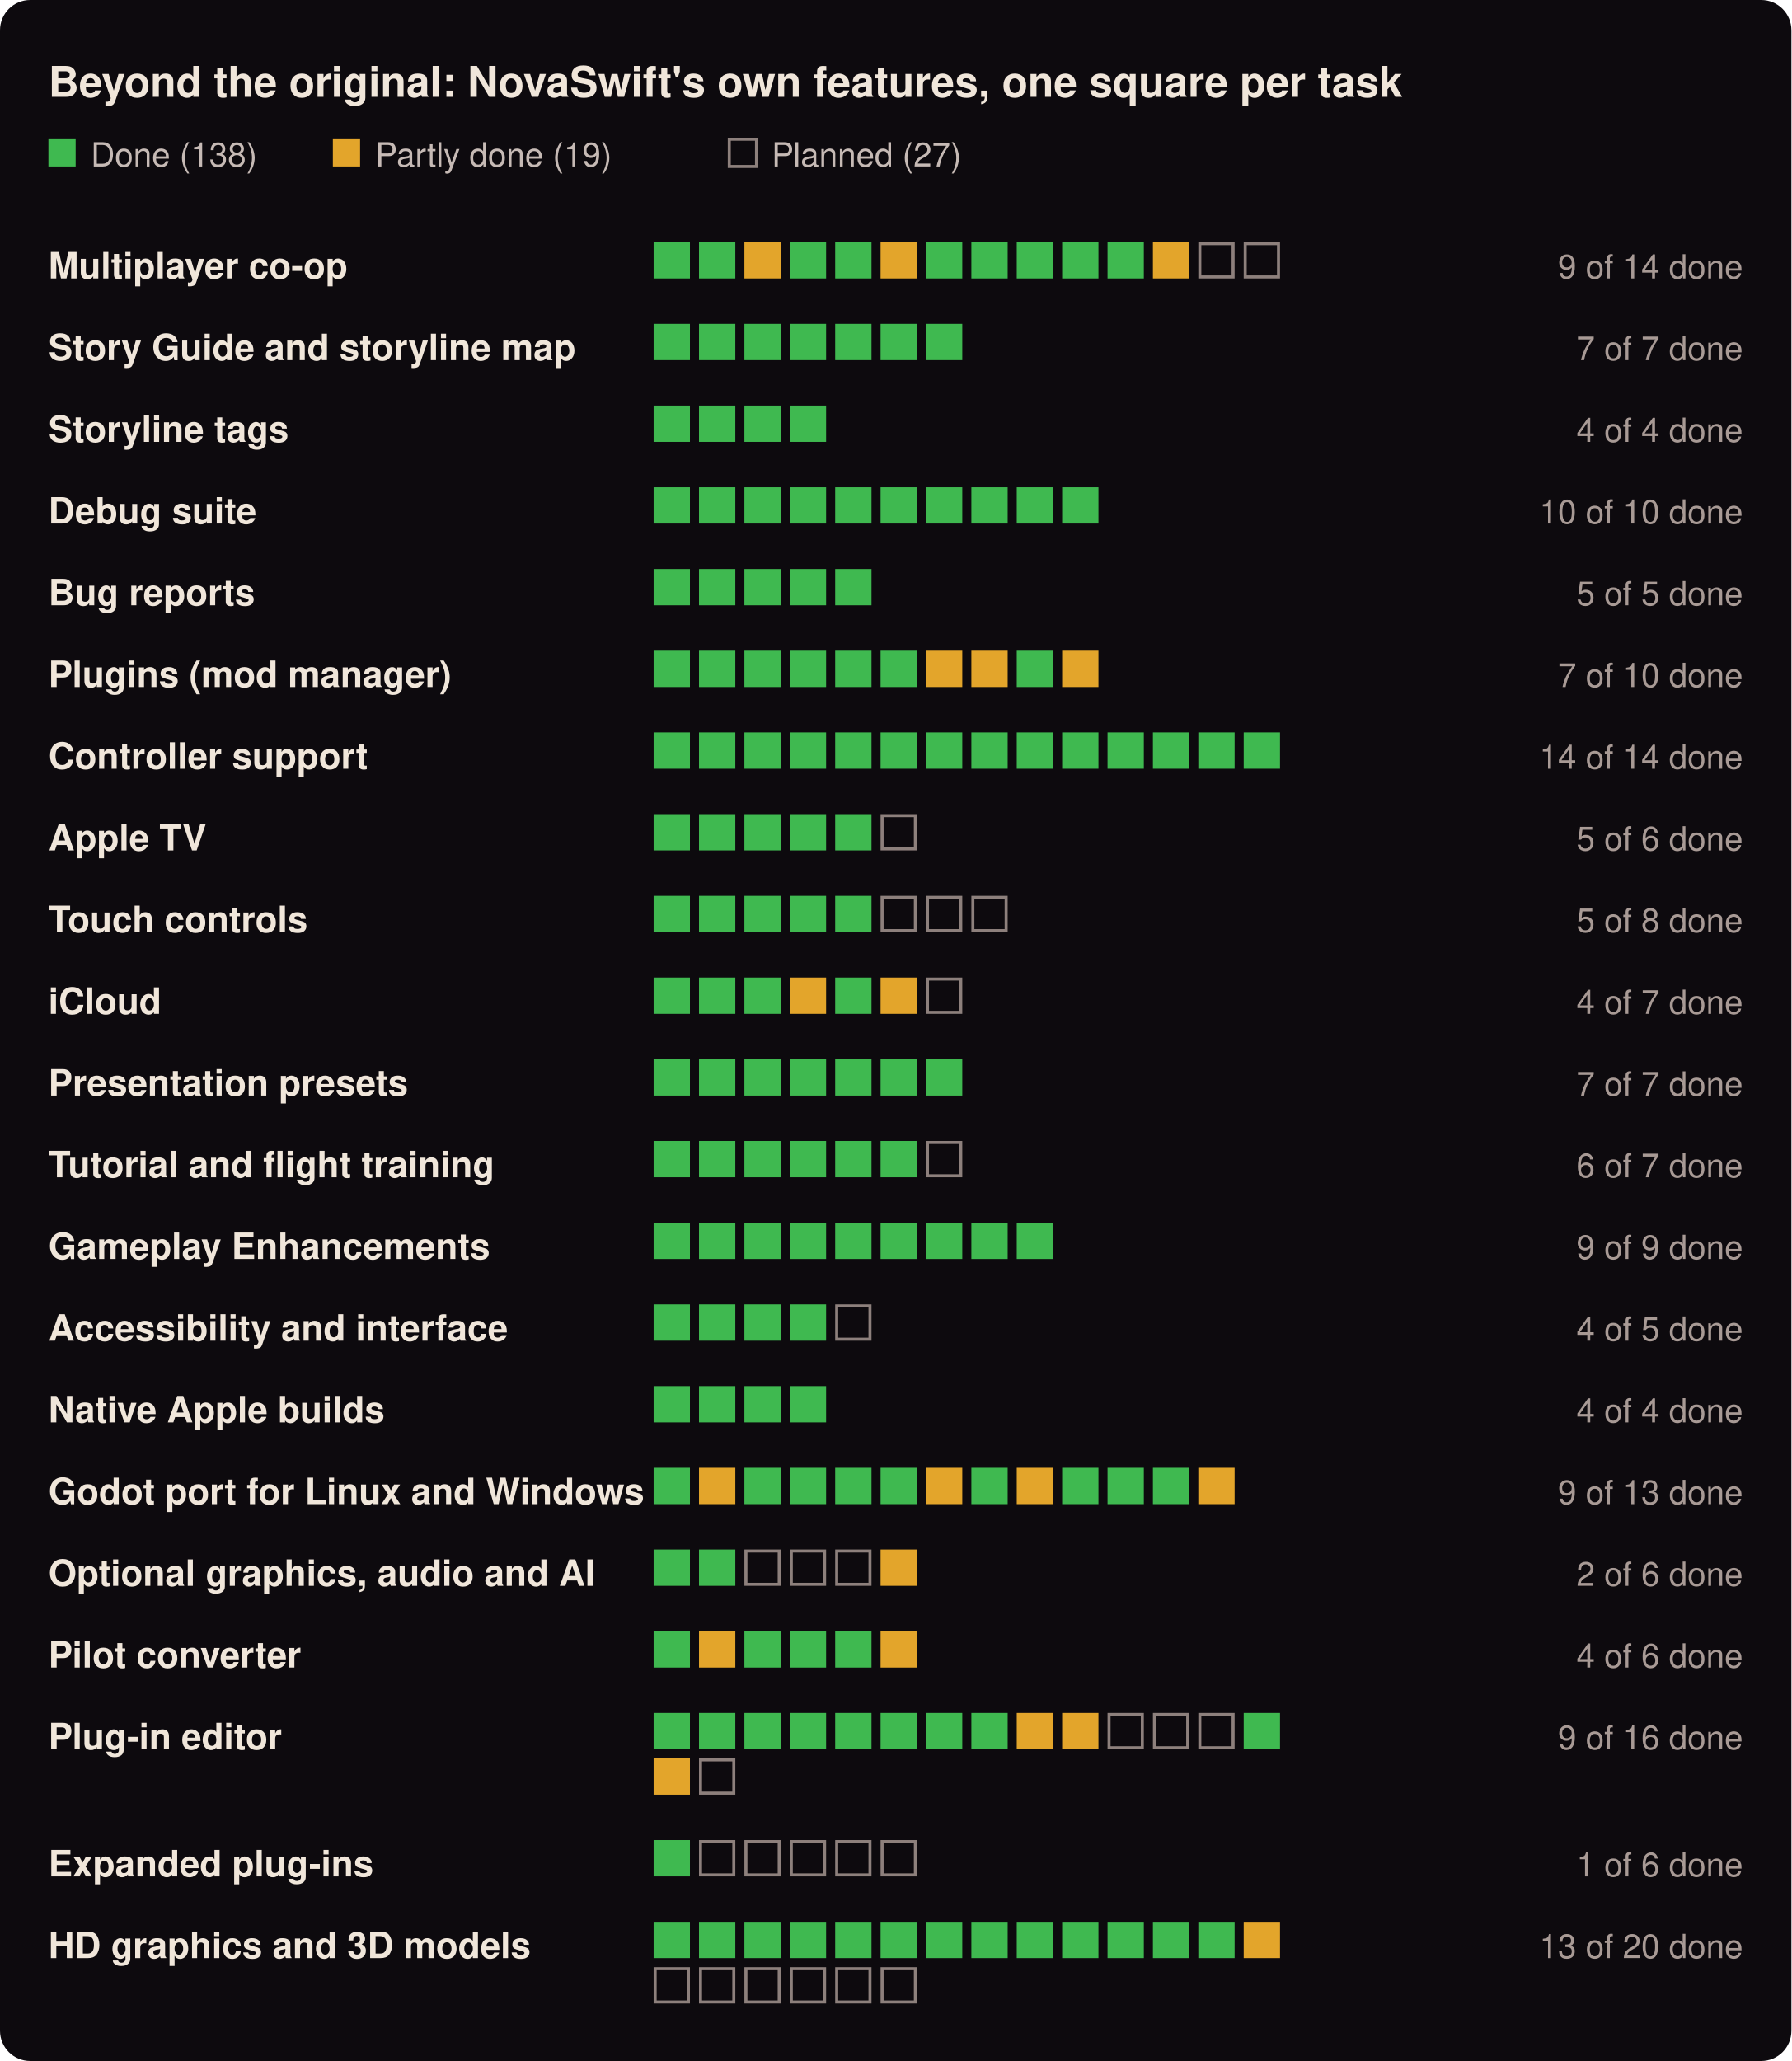
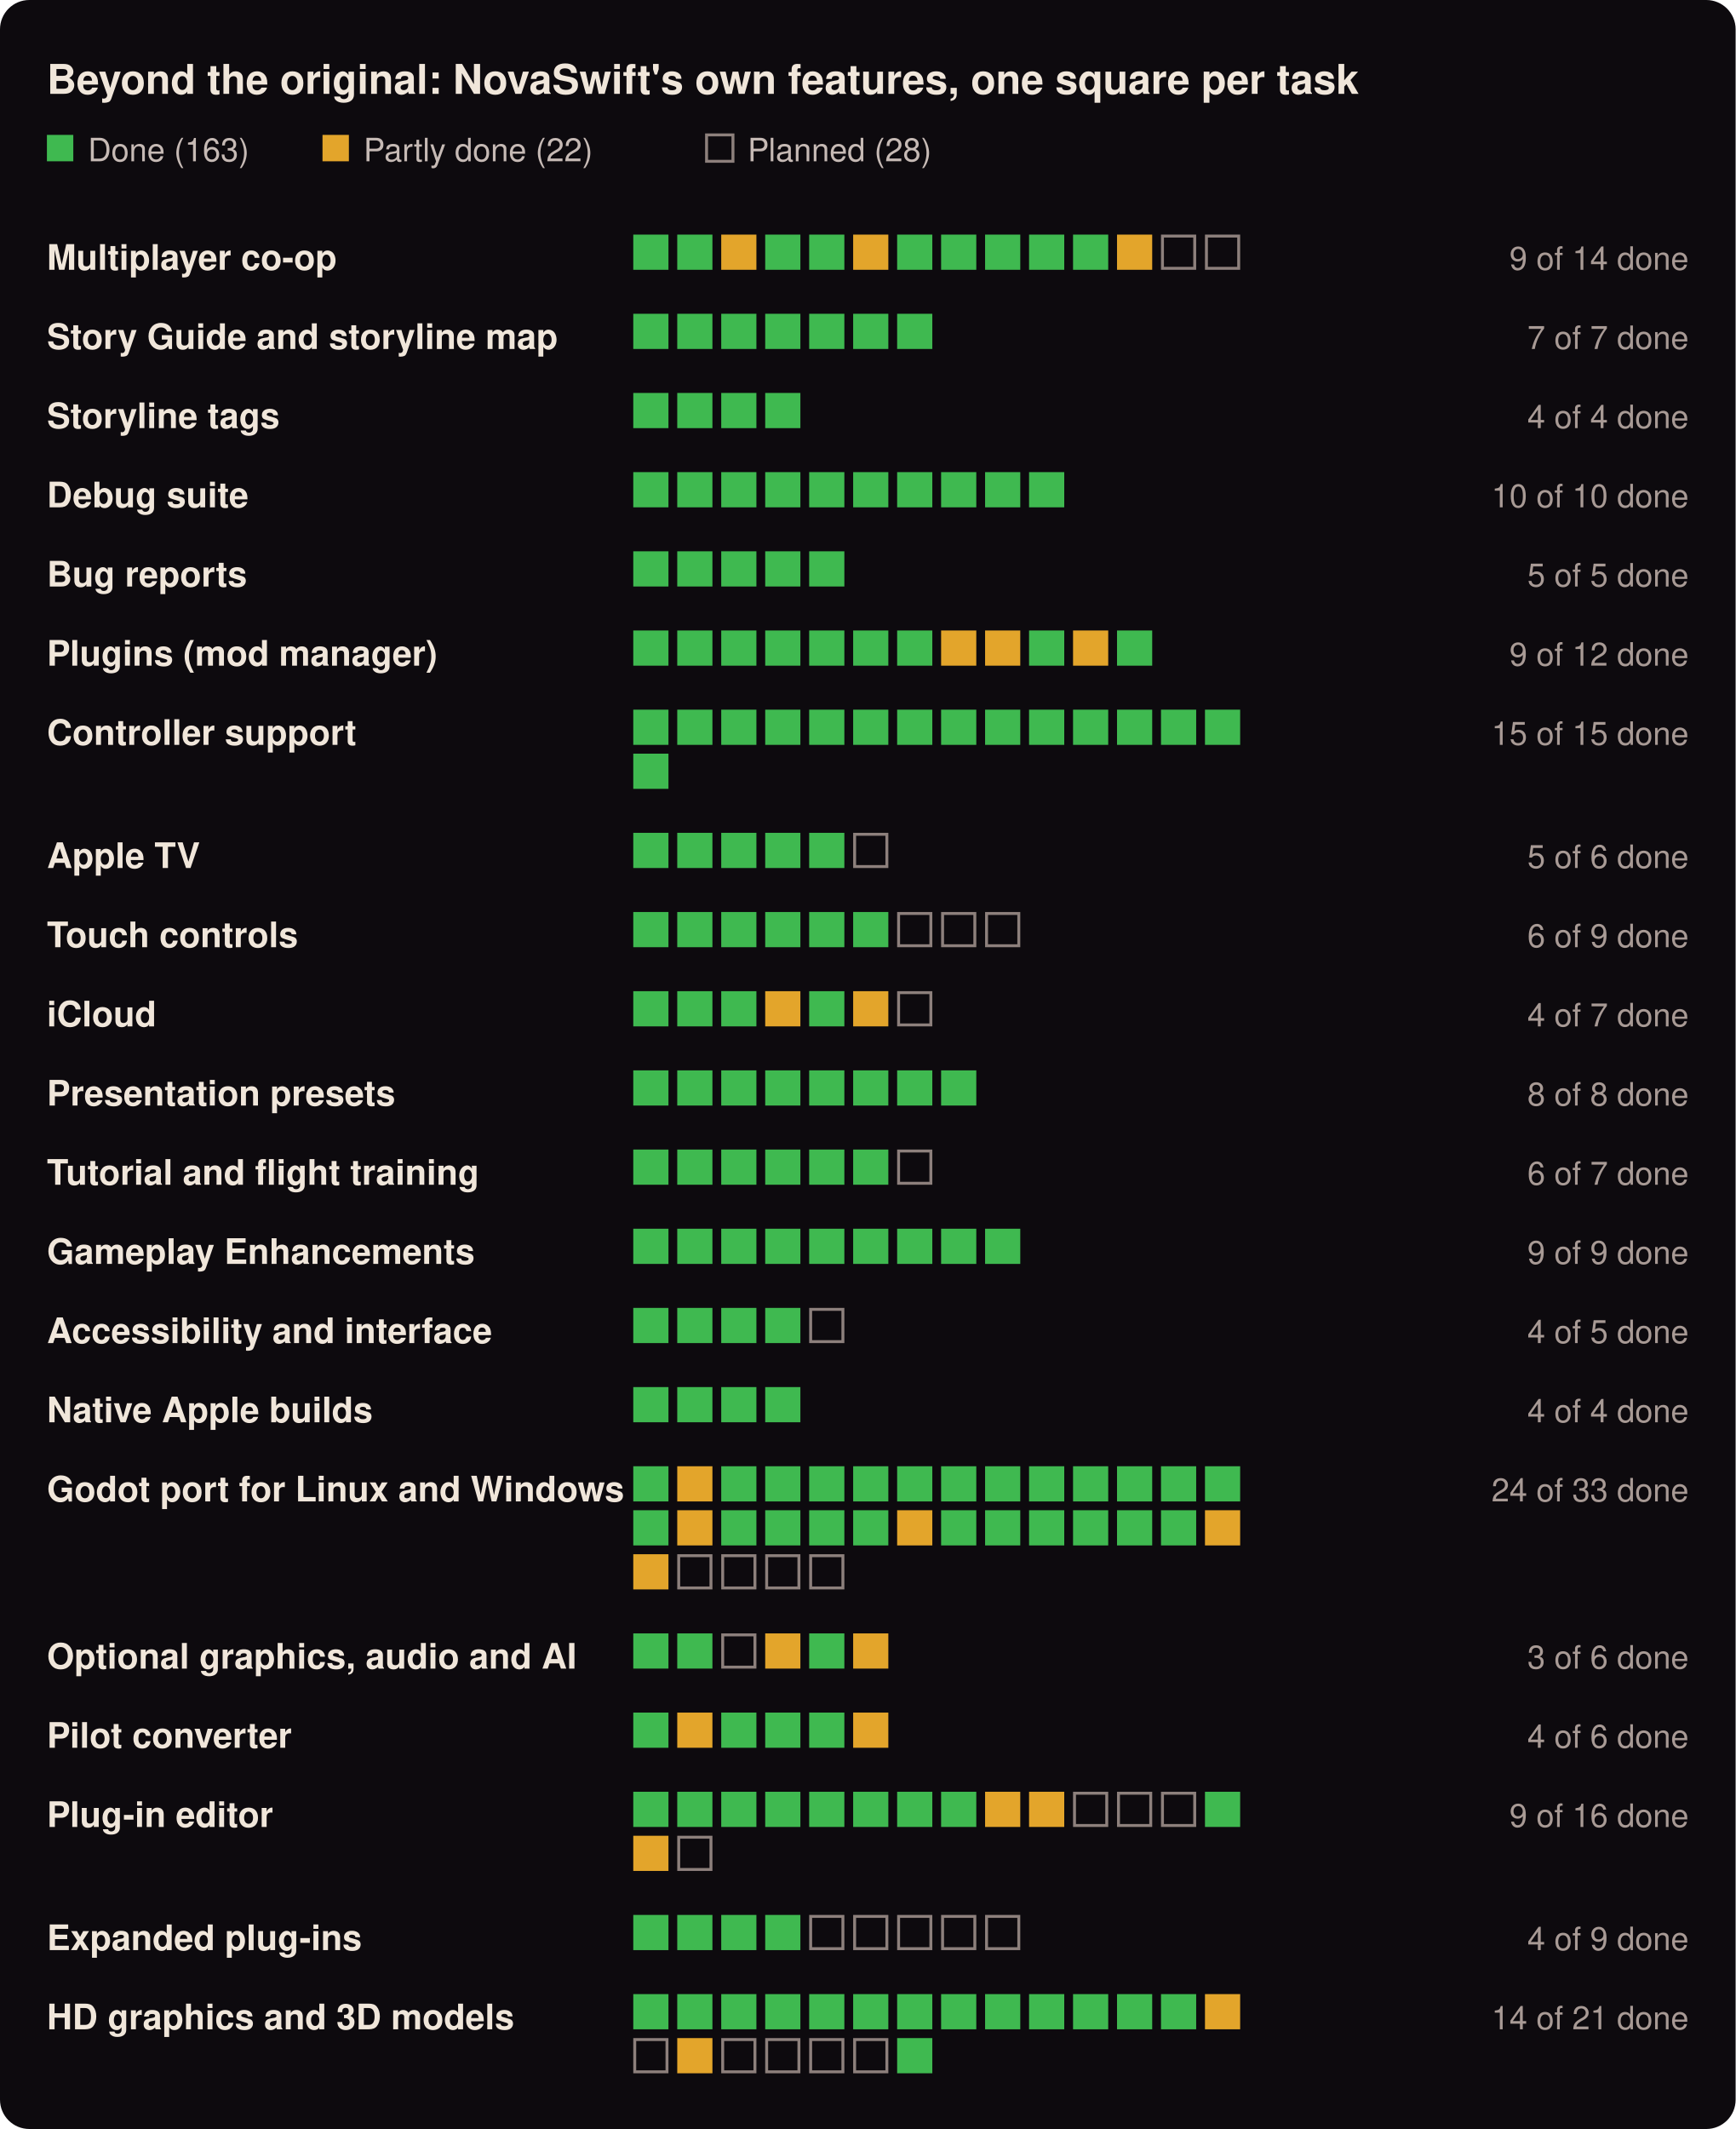
- <svg xmlns="http://www.w3.org/2000/svg" width="592" height="681" viewBox="0 0 592 681" font-family="-apple-system, Segoe UI, Helvetica, Arial, sans-serif">
+ <svg xmlns="http://www.w3.org/2000/svg" width="592" height="726" viewBox="0 0 592 726" font-family="-apple-system, Segoe UI, Helvetica, Arial, sans-serif">
  <style>.h1{font-size:14px;font-weight:600;fill:#f0e6da}.gh{font-size:12px;font-weight:600;fill:#f0e6da}.gn{font-size:11px;fill:#a89a95}.lg{font-size:11px;fill:#c6bab5}</style>
-   <rect width="592" height="681" rx="10" fill="#0d0a0e" />
+   <rect width="592" height="726" rx="10" fill="#0d0a0e" />
  <text x="16" y="32" class="h1">Beyond the original: NovaSwift's own features, one square per task</text>
  <rect x="16" y="46" width="9" height="9" fill="#3fb950" />
-   <text x="30" y="55" class="lg">Done (138)</text>
+   <text x="30" y="55" class="lg">Done (163)</text>
  <rect x="110" y="46" width="9" height="9" fill="#e3a52b" />
-   <text x="124" y="55" class="lg">Partly done (19)</text>
+   <text x="124" y="55" class="lg">Partly done (22)</text>
  <rect x="241" y="46" width="9" height="9" fill="none" stroke="#8d807c" />
-   <text x="255" y="55" class="lg">Planned (27)</text>
+   <text x="255" y="55" class="lg">Planned (28)</text>
  <text x="16" y="92" class="gh">Multiplayer co-op</text>
  <text x="576" y="92" class="gn" text-anchor="end">9 of 14 done</text>
  <rect x="216" y="80" width="12" height="12" fill="#3fb950" />
  <rect x="231" y="80" width="12" height="12" fill="#3fb950" />
  <rect x="246" y="80" width="12" height="12" fill="#e3a52b" />
  <rect x="261" y="80" width="12" height="12" fill="#3fb950" />
  <rect x="276" y="80" width="12" height="12" fill="#3fb950" />
  <rect x="291" y="80" width="12" height="12" fill="#e3a52b" />
  <rect x="306" y="80" width="12" height="12" fill="#3fb950" />
  <rect x="321" y="80" width="12" height="12" fill="#3fb950" />
  <rect x="336" y="80" width="12" height="12" fill="#3fb950" />
  <rect x="351" y="80" width="12" height="12" fill="#3fb950" />
  <rect x="366" y="80" width="12" height="12" fill="#3fb950" />
  <rect x="381" y="80" width="12" height="12" fill="#e3a52b" />
  <rect x="396.5" y="80.5" width="11" height="11" fill="none" stroke="#8d807c" />
  <rect x="411.5" y="80.5" width="11" height="11" fill="none" stroke="#8d807c" />
  <text x="16" y="119" class="gh">Story Guide and storyline map</text>
  <text x="576" y="119" class="gn" text-anchor="end">7 of 7 done</text>
  <rect x="216" y="107" width="12" height="12" fill="#3fb950" />
  <rect x="231" y="107" width="12" height="12" fill="#3fb950" />
  <rect x="246" y="107" width="12" height="12" fill="#3fb950" />
  <rect x="261" y="107" width="12" height="12" fill="#3fb950" />
  <rect x="276" y="107" width="12" height="12" fill="#3fb950" />
  <rect x="291" y="107" width="12" height="12" fill="#3fb950" />
  <rect x="306" y="107" width="12" height="12" fill="#3fb950" />
  <text x="16" y="146" class="gh">Storyline tags</text>
  <text x="576" y="146" class="gn" text-anchor="end">4 of 4 done</text>
  <rect x="216" y="134" width="12" height="12" fill="#3fb950" />
  <rect x="231" y="134" width="12" height="12" fill="#3fb950" />
  <rect x="246" y="134" width="12" height="12" fill="#3fb950" />
  <rect x="261" y="134" width="12" height="12" fill="#3fb950" />
  <text x="16" y="173" class="gh">Debug suite</text>
  <text x="576" y="173" class="gn" text-anchor="end">10 of 10 done</text>
  <rect x="216" y="161" width="12" height="12" fill="#3fb950" />
  <rect x="231" y="161" width="12" height="12" fill="#3fb950" />
  <rect x="246" y="161" width="12" height="12" fill="#3fb950" />
  <rect x="261" y="161" width="12" height="12" fill="#3fb950" />
  <rect x="276" y="161" width="12" height="12" fill="#3fb950" />
  <rect x="291" y="161" width="12" height="12" fill="#3fb950" />
  <rect x="306" y="161" width="12" height="12" fill="#3fb950" />
  <rect x="321" y="161" width="12" height="12" fill="#3fb950" />
  <rect x="336" y="161" width="12" height="12" fill="#3fb950" />
  <rect x="351" y="161" width="12" height="12" fill="#3fb950" />
  <text x="16" y="200" class="gh">Bug reports</text>
  <text x="576" y="200" class="gn" text-anchor="end">5 of 5 done</text>
  <rect x="216" y="188" width="12" height="12" fill="#3fb950" />
  <rect x="231" y="188" width="12" height="12" fill="#3fb950" />
  <rect x="246" y="188" width="12" height="12" fill="#3fb950" />
  <rect x="261" y="188" width="12" height="12" fill="#3fb950" />
  <rect x="276" y="188" width="12" height="12" fill="#3fb950" />
  <text x="16" y="227" class="gh">Plugins (mod manager)</text>
-   <text x="576" y="227" class="gn" text-anchor="end">7 of 10 done</text>
+   <text x="576" y="227" class="gn" text-anchor="end">9 of 12 done</text>
  <rect x="216" y="215" width="12" height="12" fill="#3fb950" />
  <rect x="231" y="215" width="12" height="12" fill="#3fb950" />
  <rect x="246" y="215" width="12" height="12" fill="#3fb950" />
  <rect x="261" y="215" width="12" height="12" fill="#3fb950" />
  <rect x="276" y="215" width="12" height="12" fill="#3fb950" />
  <rect x="291" y="215" width="12" height="12" fill="#3fb950" />
-   <rect x="306" y="215" width="12" height="12" fill="#e3a52b" />
+   <rect x="306" y="215" width="12" height="12" fill="#3fb950" />
  <rect x="321" y="215" width="12" height="12" fill="#e3a52b" />
-   <rect x="336" y="215" width="12" height="12" fill="#3fb950" />
-   <rect x="351" y="215" width="12" height="12" fill="#e3a52b" />
+   <rect x="336" y="215" width="12" height="12" fill="#e3a52b" />
+   <rect x="351" y="215" width="12" height="12" fill="#3fb950" />
+   <rect x="366" y="215" width="12" height="12" fill="#e3a52b" />
+   <rect x="381" y="215" width="12" height="12" fill="#3fb950" />
  <text x="16" y="254" class="gh">Controller support</text>
-   <text x="576" y="254" class="gn" text-anchor="end">14 of 14 done</text>
+   <text x="576" y="254" class="gn" text-anchor="end">15 of 15 done</text>
  <rect x="216" y="242" width="12" height="12" fill="#3fb950" />
  <rect x="231" y="242" width="12" height="12" fill="#3fb950" />
  <rect x="246" y="242" width="12" height="12" fill="#3fb950" />
  <rect x="261" y="242" width="12" height="12" fill="#3fb950" />
  <rect x="276" y="242" width="12" height="12" fill="#3fb950" />
  <rect x="291" y="242" width="12" height="12" fill="#3fb950" />
  <rect x="306" y="242" width="12" height="12" fill="#3fb950" />
  <rect x="321" y="242" width="12" height="12" fill="#3fb950" />
  <rect x="336" y="242" width="12" height="12" fill="#3fb950" />
  <rect x="351" y="242" width="12" height="12" fill="#3fb950" />
  <rect x="366" y="242" width="12" height="12" fill="#3fb950" />
  <rect x="381" y="242" width="12" height="12" fill="#3fb950" />
  <rect x="396" y="242" width="12" height="12" fill="#3fb950" />
  <rect x="411" y="242" width="12" height="12" fill="#3fb950" />
-   <text x="16" y="281" class="gh">Apple TV</text>
-   <text x="576" y="281" class="gn" text-anchor="end">5 of 6 done</text>
-   <rect x="216" y="269" width="12" height="12" fill="#3fb950" />
-   <rect x="231" y="269" width="12" height="12" fill="#3fb950" />
-   <rect x="246" y="269" width="12" height="12" fill="#3fb950" />
-   <rect x="261" y="269" width="12" height="12" fill="#3fb950" />
-   <rect x="276" y="269" width="12" height="12" fill="#3fb950" />
-   <rect x="291.5" y="269.5" width="11" height="11" fill="none" stroke="#8d807c" />
-   <text x="16" y="308" class="gh">Touch controls</text>
-   <text x="576" y="308" class="gn" text-anchor="end">5 of 8 done</text>
-   <rect x="216" y="296" width="12" height="12" fill="#3fb950" />
-   <rect x="231" y="296" width="12" height="12" fill="#3fb950" />
-   <rect x="246" y="296" width="12" height="12" fill="#3fb950" />
-   <rect x="261" y="296" width="12" height="12" fill="#3fb950" />
-   <rect x="276" y="296" width="12" height="12" fill="#3fb950" />
-   <rect x="291.5" y="296.5" width="11" height="11" fill="none" stroke="#8d807c" />
-   <rect x="306.5" y="296.5" width="11" height="11" fill="none" stroke="#8d807c" />
-   <rect x="321.5" y="296.5" width="11" height="11" fill="none" stroke="#8d807c" />
-   <text x="16" y="335" class="gh">iCloud</text>
-   <text x="576" y="335" class="gn" text-anchor="end">4 of 7 done</text>
-   <rect x="216" y="323" width="12" height="12" fill="#3fb950" />
-   <rect x="231" y="323" width="12" height="12" fill="#3fb950" />
-   <rect x="246" y="323" width="12" height="12" fill="#3fb950" />
-   <rect x="261" y="323" width="12" height="12" fill="#e3a52b" />
-   <rect x="276" y="323" width="12" height="12" fill="#3fb950" />
-   <rect x="291" y="323" width="12" height="12" fill="#e3a52b" />
-   <rect x="306.5" y="323.5" width="11" height="11" fill="none" stroke="#8d807c" />
-   <text x="16" y="362" class="gh">Presentation presets</text>
-   <text x="576" y="362" class="gn" text-anchor="end">7 of 7 done</text>
-   <rect x="216" y="350" width="12" height="12" fill="#3fb950" />
-   <rect x="231" y="350" width="12" height="12" fill="#3fb950" />
-   <rect x="246" y="350" width="12" height="12" fill="#3fb950" />
-   <rect x="261" y="350" width="12" height="12" fill="#3fb950" />
-   <rect x="276" y="350" width="12" height="12" fill="#3fb950" />
-   <rect x="291" y="350" width="12" height="12" fill="#3fb950" />
-   <rect x="306" y="350" width="12" height="12" fill="#3fb950" />
-   <text x="16" y="389" class="gh">Tutorial and flight training</text>
-   <text x="576" y="389" class="gn" text-anchor="end">6 of 7 done</text>
-   <rect x="216" y="377" width="12" height="12" fill="#3fb950" />
-   <rect x="231" y="377" width="12" height="12" fill="#3fb950" />
-   <rect x="246" y="377" width="12" height="12" fill="#3fb950" />
-   <rect x="261" y="377" width="12" height="12" fill="#3fb950" />
-   <rect x="276" y="377" width="12" height="12" fill="#3fb950" />
-   <rect x="291" y="377" width="12" height="12" fill="#3fb950" />
-   <rect x="306.5" y="377.5" width="11" height="11" fill="none" stroke="#8d807c" />
-   <text x="16" y="416" class="gh">Gameplay Enhancements</text>
-   <text x="576" y="416" class="gn" text-anchor="end">9 of 9 done</text>
-   <rect x="216" y="404" width="12" height="12" fill="#3fb950" />
-   <rect x="231" y="404" width="12" height="12" fill="#3fb950" />
-   <rect x="246" y="404" width="12" height="12" fill="#3fb950" />
-   <rect x="261" y="404" width="12" height="12" fill="#3fb950" />
-   <rect x="276" y="404" width="12" height="12" fill="#3fb950" />
-   <rect x="291" y="404" width="12" height="12" fill="#3fb950" />
-   <rect x="306" y="404" width="12" height="12" fill="#3fb950" />
-   <rect x="321" y="404" width="12" height="12" fill="#3fb950" />
-   <rect x="336" y="404" width="12" height="12" fill="#3fb950" />
-   <text x="16" y="443" class="gh">Accessibility and interface</text>
-   <text x="576" y="443" class="gn" text-anchor="end">4 of 5 done</text>
-   <rect x="216" y="431" width="12" height="12" fill="#3fb950" />
-   <rect x="231" y="431" width="12" height="12" fill="#3fb950" />
-   <rect x="246" y="431" width="12" height="12" fill="#3fb950" />
-   <rect x="261" y="431" width="12" height="12" fill="#3fb950" />
-   <rect x="276.5" y="431.5" width="11" height="11" fill="none" stroke="#8d807c" />
-   <text x="16" y="470" class="gh">Native Apple builds</text>
-   <text x="576" y="470" class="gn" text-anchor="end">4 of 4 done</text>
-   <rect x="216" y="458" width="12" height="12" fill="#3fb950" />
-   <rect x="231" y="458" width="12" height="12" fill="#3fb950" />
-   <rect x="246" y="458" width="12" height="12" fill="#3fb950" />
-   <rect x="261" y="458" width="12" height="12" fill="#3fb950" />
-   <text x="16" y="497" class="gh">Godot port for Linux and Windows</text>
-   <text x="576" y="497" class="gn" text-anchor="end">9 of 13 done</text>
-   <rect x="216" y="485" width="12" height="12" fill="#3fb950" />
-   <rect x="231" y="485" width="12" height="12" fill="#e3a52b" />
-   <rect x="246" y="485" width="12" height="12" fill="#3fb950" />
-   <rect x="261" y="485" width="12" height="12" fill="#3fb950" />
-   <rect x="276" y="485" width="12" height="12" fill="#3fb950" />
-   <rect x="291" y="485" width="12" height="12" fill="#3fb950" />
-   <rect x="306" y="485" width="12" height="12" fill="#e3a52b" />
-   <rect x="321" y="485" width="12" height="12" fill="#3fb950" />
-   <rect x="336" y="485" width="12" height="12" fill="#e3a52b" />
-   <rect x="351" y="485" width="12" height="12" fill="#3fb950" />
-   <rect x="366" y="485" width="12" height="12" fill="#3fb950" />
-   <rect x="381" y="485" width="12" height="12" fill="#3fb950" />
-   <rect x="396" y="485" width="12" height="12" fill="#e3a52b" />
-   <text x="16" y="524" class="gh">Optional graphics, audio and AI</text>
-   <text x="576" y="524" class="gn" text-anchor="end">2 of 6 done</text>
-   <rect x="216" y="512" width="12" height="12" fill="#3fb950" />
-   <rect x="231" y="512" width="12" height="12" fill="#3fb950" />
-   <rect x="246.5" y="512.5" width="11" height="11" fill="none" stroke="#8d807c" />
-   <rect x="261.5" y="512.5" width="11" height="11" fill="none" stroke="#8d807c" />
-   <rect x="276.5" y="512.5" width="11" height="11" fill="none" stroke="#8d807c" />
-   <rect x="291" y="512" width="12" height="12" fill="#e3a52b" />
-   <text x="16" y="551" class="gh">Pilot converter</text>
-   <text x="576" y="551" class="gn" text-anchor="end">4 of 6 done</text>
-   <rect x="216" y="539" width="12" height="12" fill="#3fb950" />
-   <rect x="231" y="539" width="12" height="12" fill="#e3a52b" />
-   <rect x="246" y="539" width="12" height="12" fill="#3fb950" />
-   <rect x="261" y="539" width="12" height="12" fill="#3fb950" />
-   <rect x="276" y="539" width="12" height="12" fill="#3fb950" />
-   <rect x="291" y="539" width="12" height="12" fill="#e3a52b" />
-   <text x="16" y="578" class="gh">Plug-in editor</text>
-   <text x="576" y="578" class="gn" text-anchor="end">9 of 16 done</text>
-   <rect x="216" y="566" width="12" height="12" fill="#3fb950" />
-   <rect x="231" y="566" width="12" height="12" fill="#3fb950" />
-   <rect x="246" y="566" width="12" height="12" fill="#3fb950" />
-   <rect x="261" y="566" width="12" height="12" fill="#3fb950" />
-   <rect x="276" y="566" width="12" height="12" fill="#3fb950" />
-   <rect x="291" y="566" width="12" height="12" fill="#3fb950" />
-   <rect x="306" y="566" width="12" height="12" fill="#3fb950" />
-   <rect x="321" y="566" width="12" height="12" fill="#3fb950" />
-   <rect x="336" y="566" width="12" height="12" fill="#e3a52b" />
-   <rect x="351" y="566" width="12" height="12" fill="#e3a52b" />
-   <rect x="366.5" y="566.5" width="11" height="11" fill="none" stroke="#8d807c" />
-   <rect x="381.5" y="566.5" width="11" height="11" fill="none" stroke="#8d807c" />
-   <rect x="396.5" y="566.5" width="11" height="11" fill="none" stroke="#8d807c" />
-   <rect x="411" y="566" width="12" height="12" fill="#3fb950" />
-   <rect x="216" y="581" width="12" height="12" fill="#e3a52b" />
-   <rect x="231.5" y="581.5" width="11" height="11" fill="none" stroke="#8d807c" />
-   <text x="16" y="620" class="gh">Expanded plug-ins</text>
-   <text x="576" y="620" class="gn" text-anchor="end">1 of 6 done</text>
-   <rect x="216" y="608" width="12" height="12" fill="#3fb950" />
-   <rect x="231.5" y="608.5" width="11" height="11" fill="none" stroke="#8d807c" />
-   <rect x="246.5" y="608.5" width="11" height="11" fill="none" stroke="#8d807c" />
-   <rect x="261.5" y="608.5" width="11" height="11" fill="none" stroke="#8d807c" />
-   <rect x="276.5" y="608.5" width="11" height="11" fill="none" stroke="#8d807c" />
-   <rect x="291.5" y="608.5" width="11" height="11" fill="none" stroke="#8d807c" />
-   <text x="16" y="647" class="gh">HD graphics and 3D models</text>
-   <text x="576" y="647" class="gn" text-anchor="end">13 of 20 done</text>
-   <rect x="216" y="635" width="12" height="12" fill="#3fb950" />
-   <rect x="231" y="635" width="12" height="12" fill="#3fb950" />
-   <rect x="246" y="635" width="12" height="12" fill="#3fb950" />
-   <rect x="261" y="635" width="12" height="12" fill="#3fb950" />
-   <rect x="276" y="635" width="12" height="12" fill="#3fb950" />
-   <rect x="291" y="635" width="12" height="12" fill="#3fb950" />
-   <rect x="306" y="635" width="12" height="12" fill="#3fb950" />
-   <rect x="321" y="635" width="12" height="12" fill="#3fb950" />
-   <rect x="336" y="635" width="12" height="12" fill="#3fb950" />
-   <rect x="351" y="635" width="12" height="12" fill="#3fb950" />
-   <rect x="366" y="635" width="12" height="12" fill="#3fb950" />
-   <rect x="381" y="635" width="12" height="12" fill="#3fb950" />
-   <rect x="396" y="635" width="12" height="12" fill="#3fb950" />
-   <rect x="411" y="635" width="12" height="12" fill="#e3a52b" />
-   <rect x="216.5" y="650.5" width="11" height="11" fill="none" stroke="#8d807c" />
-   <rect x="231.5" y="650.5" width="11" height="11" fill="none" stroke="#8d807c" />
-   <rect x="246.5" y="650.5" width="11" height="11" fill="none" stroke="#8d807c" />
-   <rect x="261.5" y="650.5" width="11" height="11" fill="none" stroke="#8d807c" />
-   <rect x="276.5" y="650.5" width="11" height="11" fill="none" stroke="#8d807c" />
-   <rect x="291.5" y="650.5" width="11" height="11" fill="none" stroke="#8d807c" />
+   <rect x="216" y="257" width="12" height="12" fill="#3fb950" />
+   <text x="16" y="296" class="gh">Apple TV</text>
+   <text x="576" y="296" class="gn" text-anchor="end">5 of 6 done</text>
+   <rect x="216" y="284" width="12" height="12" fill="#3fb950" />
+   <rect x="231" y="284" width="12" height="12" fill="#3fb950" />
+   <rect x="246" y="284" width="12" height="12" fill="#3fb950" />
+   <rect x="261" y="284" width="12" height="12" fill="#3fb950" />
+   <rect x="276" y="284" width="12" height="12" fill="#3fb950" />
+   <rect x="291.5" y="284.5" width="11" height="11" fill="none" stroke="#8d807c" />
+   <text x="16" y="323" class="gh">Touch controls</text>
+   <text x="576" y="323" class="gn" text-anchor="end">6 of 9 done</text>
+   <rect x="216" y="311" width="12" height="12" fill="#3fb950" />
+   <rect x="231" y="311" width="12" height="12" fill="#3fb950" />
+   <rect x="246" y="311" width="12" height="12" fill="#3fb950" />
+   <rect x="261" y="311" width="12" height="12" fill="#3fb950" />
+   <rect x="276" y="311" width="12" height="12" fill="#3fb950" />
+   <rect x="291" y="311" width="12" height="12" fill="#3fb950" />
+   <rect x="306.5" y="311.5" width="11" height="11" fill="none" stroke="#8d807c" />
+   <rect x="321.5" y="311.5" width="11" height="11" fill="none" stroke="#8d807c" />
+   <rect x="336.5" y="311.5" width="11" height="11" fill="none" stroke="#8d807c" />
+   <text x="16" y="350" class="gh">iCloud</text>
+   <text x="576" y="350" class="gn" text-anchor="end">4 of 7 done</text>
+   <rect x="216" y="338" width="12" height="12" fill="#3fb950" />
+   <rect x="231" y="338" width="12" height="12" fill="#3fb950" />
+   <rect x="246" y="338" width="12" height="12" fill="#3fb950" />
+   <rect x="261" y="338" width="12" height="12" fill="#e3a52b" />
+   <rect x="276" y="338" width="12" height="12" fill="#3fb950" />
+   <rect x="291" y="338" width="12" height="12" fill="#e3a52b" />
+   <rect x="306.5" y="338.5" width="11" height="11" fill="none" stroke="#8d807c" />
+   <text x="16" y="377" class="gh">Presentation presets</text>
+   <text x="576" y="377" class="gn" text-anchor="end">8 of 8 done</text>
+   <rect x="216" y="365" width="12" height="12" fill="#3fb950" />
+   <rect x="231" y="365" width="12" height="12" fill="#3fb950" />
+   <rect x="246" y="365" width="12" height="12" fill="#3fb950" />
+   <rect x="261" y="365" width="12" height="12" fill="#3fb950" />
+   <rect x="276" y="365" width="12" height="12" fill="#3fb950" />
+   <rect x="291" y="365" width="12" height="12" fill="#3fb950" />
+   <rect x="306" y="365" width="12" height="12" fill="#3fb950" />
+   <rect x="321" y="365" width="12" height="12" fill="#3fb950" />
+   <text x="16" y="404" class="gh">Tutorial and flight training</text>
+   <text x="576" y="404" class="gn" text-anchor="end">6 of 7 done</text>
+   <rect x="216" y="392" width="12" height="12" fill="#3fb950" />
+   <rect x="231" y="392" width="12" height="12" fill="#3fb950" />
+   <rect x="246" y="392" width="12" height="12" fill="#3fb950" />
+   <rect x="261" y="392" width="12" height="12" fill="#3fb950" />
+   <rect x="276" y="392" width="12" height="12" fill="#3fb950" />
+   <rect x="291" y="392" width="12" height="12" fill="#3fb950" />
+   <rect x="306.5" y="392.5" width="11" height="11" fill="none" stroke="#8d807c" />
+   <text x="16" y="431" class="gh">Gameplay Enhancements</text>
+   <text x="576" y="431" class="gn" text-anchor="end">9 of 9 done</text>
+   <rect x="216" y="419" width="12" height="12" fill="#3fb950" />
+   <rect x="231" y="419" width="12" height="12" fill="#3fb950" />
+   <rect x="246" y="419" width="12" height="12" fill="#3fb950" />
+   <rect x="261" y="419" width="12" height="12" fill="#3fb950" />
+   <rect x="276" y="419" width="12" height="12" fill="#3fb950" />
+   <rect x="291" y="419" width="12" height="12" fill="#3fb950" />
+   <rect x="306" y="419" width="12" height="12" fill="#3fb950" />
+   <rect x="321" y="419" width="12" height="12" fill="#3fb950" />
+   <rect x="336" y="419" width="12" height="12" fill="#3fb950" />
+   <text x="16" y="458" class="gh">Accessibility and interface</text>
+   <text x="576" y="458" class="gn" text-anchor="end">4 of 5 done</text>
+   <rect x="216" y="446" width="12" height="12" fill="#3fb950" />
+   <rect x="231" y="446" width="12" height="12" fill="#3fb950" />
+   <rect x="246" y="446" width="12" height="12" fill="#3fb950" />
+   <rect x="261" y="446" width="12" height="12" fill="#3fb950" />
+   <rect x="276.5" y="446.5" width="11" height="11" fill="none" stroke="#8d807c" />
+   <text x="16" y="485" class="gh">Native Apple builds</text>
+   <text x="576" y="485" class="gn" text-anchor="end">4 of 4 done</text>
+   <rect x="216" y="473" width="12" height="12" fill="#3fb950" />
+   <rect x="231" y="473" width="12" height="12" fill="#3fb950" />
+   <rect x="246" y="473" width="12" height="12" fill="#3fb950" />
+   <rect x="261" y="473" width="12" height="12" fill="#3fb950" />
+   <text x="16" y="512" class="gh">Godot port for Linux and Windows</text>
+   <text x="576" y="512" class="gn" text-anchor="end">24 of 33 done</text>
+   <rect x="216" y="500" width="12" height="12" fill="#3fb950" />
+   <rect x="231" y="500" width="12" height="12" fill="#e3a52b" />
+   <rect x="246" y="500" width="12" height="12" fill="#3fb950" />
+   <rect x="261" y="500" width="12" height="12" fill="#3fb950" />
+   <rect x="276" y="500" width="12" height="12" fill="#3fb950" />
+   <rect x="291" y="500" width="12" height="12" fill="#3fb950" />
+   <rect x="306" y="500" width="12" height="12" fill="#3fb950" />
+   <rect x="321" y="500" width="12" height="12" fill="#3fb950" />
+   <rect x="336" y="500" width="12" height="12" fill="#3fb950" />
+   <rect x="351" y="500" width="12" height="12" fill="#3fb950" />
+   <rect x="366" y="500" width="12" height="12" fill="#3fb950" />
+   <rect x="381" y="500" width="12" height="12" fill="#3fb950" />
+   <rect x="396" y="500" width="12" height="12" fill="#3fb950" />
+   <rect x="411" y="500" width="12" height="12" fill="#3fb950" />
+   <rect x="216" y="515" width="12" height="12" fill="#3fb950" />
+   <rect x="231" y="515" width="12" height="12" fill="#e3a52b" />
+   <rect x="246" y="515" width="12" height="12" fill="#3fb950" />
+   <rect x="261" y="515" width="12" height="12" fill="#3fb950" />
+   <rect x="276" y="515" width="12" height="12" fill="#3fb950" />
+   <rect x="291" y="515" width="12" height="12" fill="#3fb950" />
+   <rect x="306" y="515" width="12" height="12" fill="#e3a52b" />
+   <rect x="321" y="515" width="12" height="12" fill="#3fb950" />
+   <rect x="336" y="515" width="12" height="12" fill="#3fb950" />
+   <rect x="351" y="515" width="12" height="12" fill="#3fb950" />
+   <rect x="366" y="515" width="12" height="12" fill="#3fb950" />
+   <rect x="381" y="515" width="12" height="12" fill="#3fb950" />
+   <rect x="396" y="515" width="12" height="12" fill="#3fb950" />
+   <rect x="411" y="515" width="12" height="12" fill="#e3a52b" />
+   <rect x="216" y="530" width="12" height="12" fill="#e3a52b" />
+   <rect x="231.5" y="530.5" width="11" height="11" fill="none" stroke="#8d807c" />
+   <rect x="246.5" y="530.5" width="11" height="11" fill="none" stroke="#8d807c" />
+   <rect x="261.5" y="530.5" width="11" height="11" fill="none" stroke="#8d807c" />
+   <rect x="276.5" y="530.5" width="11" height="11" fill="none" stroke="#8d807c" />
+   <text x="16" y="569" class="gh">Optional graphics, audio and AI</text>
+   <text x="576" y="569" class="gn" text-anchor="end">3 of 6 done</text>
+   <rect x="216" y="557" width="12" height="12" fill="#3fb950" />
+   <rect x="231" y="557" width="12" height="12" fill="#3fb950" />
+   <rect x="246.5" y="557.5" width="11" height="11" fill="none" stroke="#8d807c" />
+   <rect x="261" y="557" width="12" height="12" fill="#e3a52b" />
+   <rect x="276" y="557" width="12" height="12" fill="#3fb950" />
+   <rect x="291" y="557" width="12" height="12" fill="#e3a52b" />
+   <text x="16" y="596" class="gh">Pilot converter</text>
+   <text x="576" y="596" class="gn" text-anchor="end">4 of 6 done</text>
+   <rect x="216" y="584" width="12" height="12" fill="#3fb950" />
+   <rect x="231" y="584" width="12" height="12" fill="#e3a52b" />
+   <rect x="246" y="584" width="12" height="12" fill="#3fb950" />
+   <rect x="261" y="584" width="12" height="12" fill="#3fb950" />
+   <rect x="276" y="584" width="12" height="12" fill="#3fb950" />
+   <rect x="291" y="584" width="12" height="12" fill="#e3a52b" />
+   <text x="16" y="623" class="gh">Plug-in editor</text>
+   <text x="576" y="623" class="gn" text-anchor="end">9 of 16 done</text>
+   <rect x="216" y="611" width="12" height="12" fill="#3fb950" />
+   <rect x="231" y="611" width="12" height="12" fill="#3fb950" />
+   <rect x="246" y="611" width="12" height="12" fill="#3fb950" />
+   <rect x="261" y="611" width="12" height="12" fill="#3fb950" />
+   <rect x="276" y="611" width="12" height="12" fill="#3fb950" />
+   <rect x="291" y="611" width="12" height="12" fill="#3fb950" />
+   <rect x="306" y="611" width="12" height="12" fill="#3fb950" />
+   <rect x="321" y="611" width="12" height="12" fill="#3fb950" />
+   <rect x="336" y="611" width="12" height="12" fill="#e3a52b" />
+   <rect x="351" y="611" width="12" height="12" fill="#e3a52b" />
+   <rect x="366.5" y="611.5" width="11" height="11" fill="none" stroke="#8d807c" />
+   <rect x="381.5" y="611.5" width="11" height="11" fill="none" stroke="#8d807c" />
+   <rect x="396.5" y="611.5" width="11" height="11" fill="none" stroke="#8d807c" />
+   <rect x="411" y="611" width="12" height="12" fill="#3fb950" />
+   <rect x="216" y="626" width="12" height="12" fill="#e3a52b" />
+   <rect x="231.5" y="626.5" width="11" height="11" fill="none" stroke="#8d807c" />
+   <text x="16" y="665" class="gh">Expanded plug-ins</text>
+   <text x="576" y="665" class="gn" text-anchor="end">4 of 9 done</text>
+   <rect x="216" y="653" width="12" height="12" fill="#3fb950" />
+   <rect x="231" y="653" width="12" height="12" fill="#3fb950" />
+   <rect x="246" y="653" width="12" height="12" fill="#3fb950" />
+   <rect x="261" y="653" width="12" height="12" fill="#3fb950" />
+   <rect x="276.5" y="653.5" width="11" height="11" fill="none" stroke="#8d807c" />
+   <rect x="291.5" y="653.5" width="11" height="11" fill="none" stroke="#8d807c" />
+   <rect x="306.5" y="653.5" width="11" height="11" fill="none" stroke="#8d807c" />
+   <rect x="321.5" y="653.5" width="11" height="11" fill="none" stroke="#8d807c" />
+   <rect x="336.5" y="653.5" width="11" height="11" fill="none" stroke="#8d807c" />
+   <text x="16" y="692" class="gh">HD graphics and 3D models</text>
+   <text x="576" y="692" class="gn" text-anchor="end">14 of 21 done</text>
+   <rect x="216" y="680" width="12" height="12" fill="#3fb950" />
+   <rect x="231" y="680" width="12" height="12" fill="#3fb950" />
+   <rect x="246" y="680" width="12" height="12" fill="#3fb950" />
+   <rect x="261" y="680" width="12" height="12" fill="#3fb950" />
+   <rect x="276" y="680" width="12" height="12" fill="#3fb950" />
+   <rect x="291" y="680" width="12" height="12" fill="#3fb950" />
+   <rect x="306" y="680" width="12" height="12" fill="#3fb950" />
+   <rect x="321" y="680" width="12" height="12" fill="#3fb950" />
+   <rect x="336" y="680" width="12" height="12" fill="#3fb950" />
+   <rect x="351" y="680" width="12" height="12" fill="#3fb950" />
+   <rect x="366" y="680" width="12" height="12" fill="#3fb950" />
+   <rect x="381" y="680" width="12" height="12" fill="#3fb950" />
+   <rect x="396" y="680" width="12" height="12" fill="#3fb950" />
+   <rect x="411" y="680" width="12" height="12" fill="#e3a52b" />
+   <rect x="216.5" y="695.5" width="11" height="11" fill="none" stroke="#8d807c" />
+   <rect x="231" y="695" width="12" height="12" fill="#e3a52b" />
+   <rect x="246.5" y="695.5" width="11" height="11" fill="none" stroke="#8d807c" />
+   <rect x="261.5" y="695.5" width="11" height="11" fill="none" stroke="#8d807c" />
+   <rect x="276.5" y="695.5" width="11" height="11" fill="none" stroke="#8d807c" />
+   <rect x="291.5" y="695.5" width="11" height="11" fill="none" stroke="#8d807c" />
+   <rect x="306" y="695" width="12" height="12" fill="#3fb950" />
</svg>
